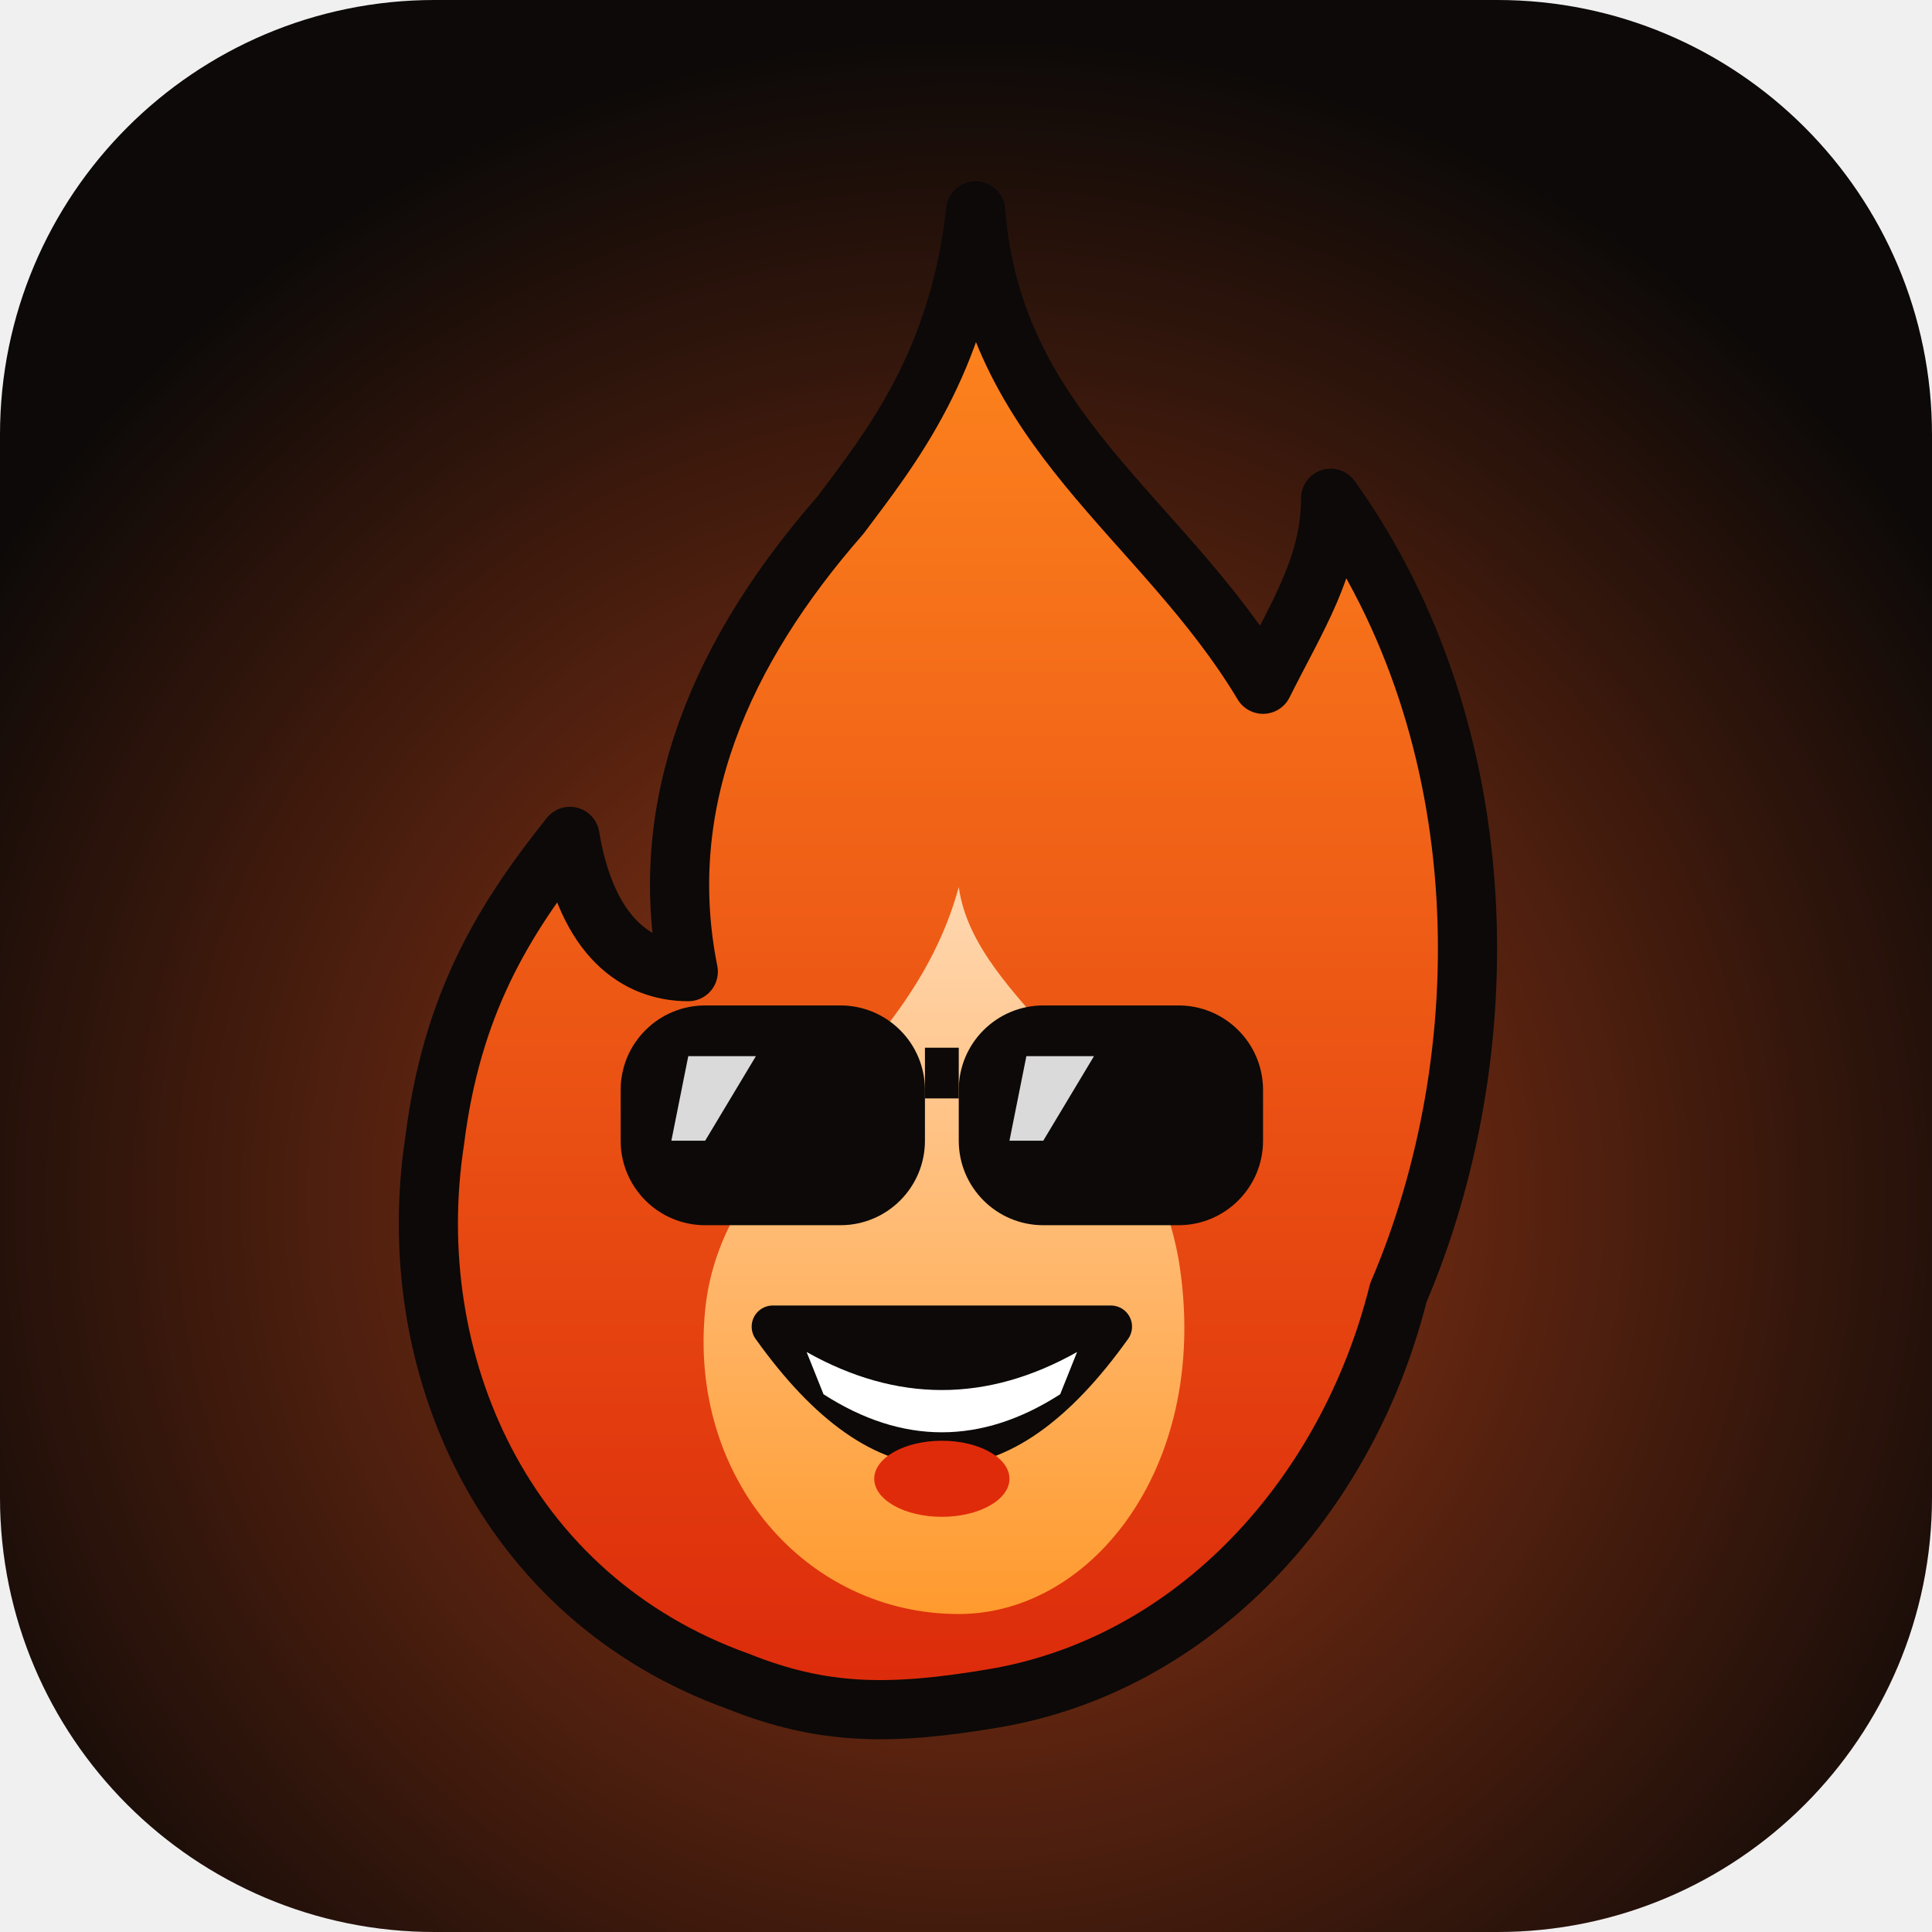
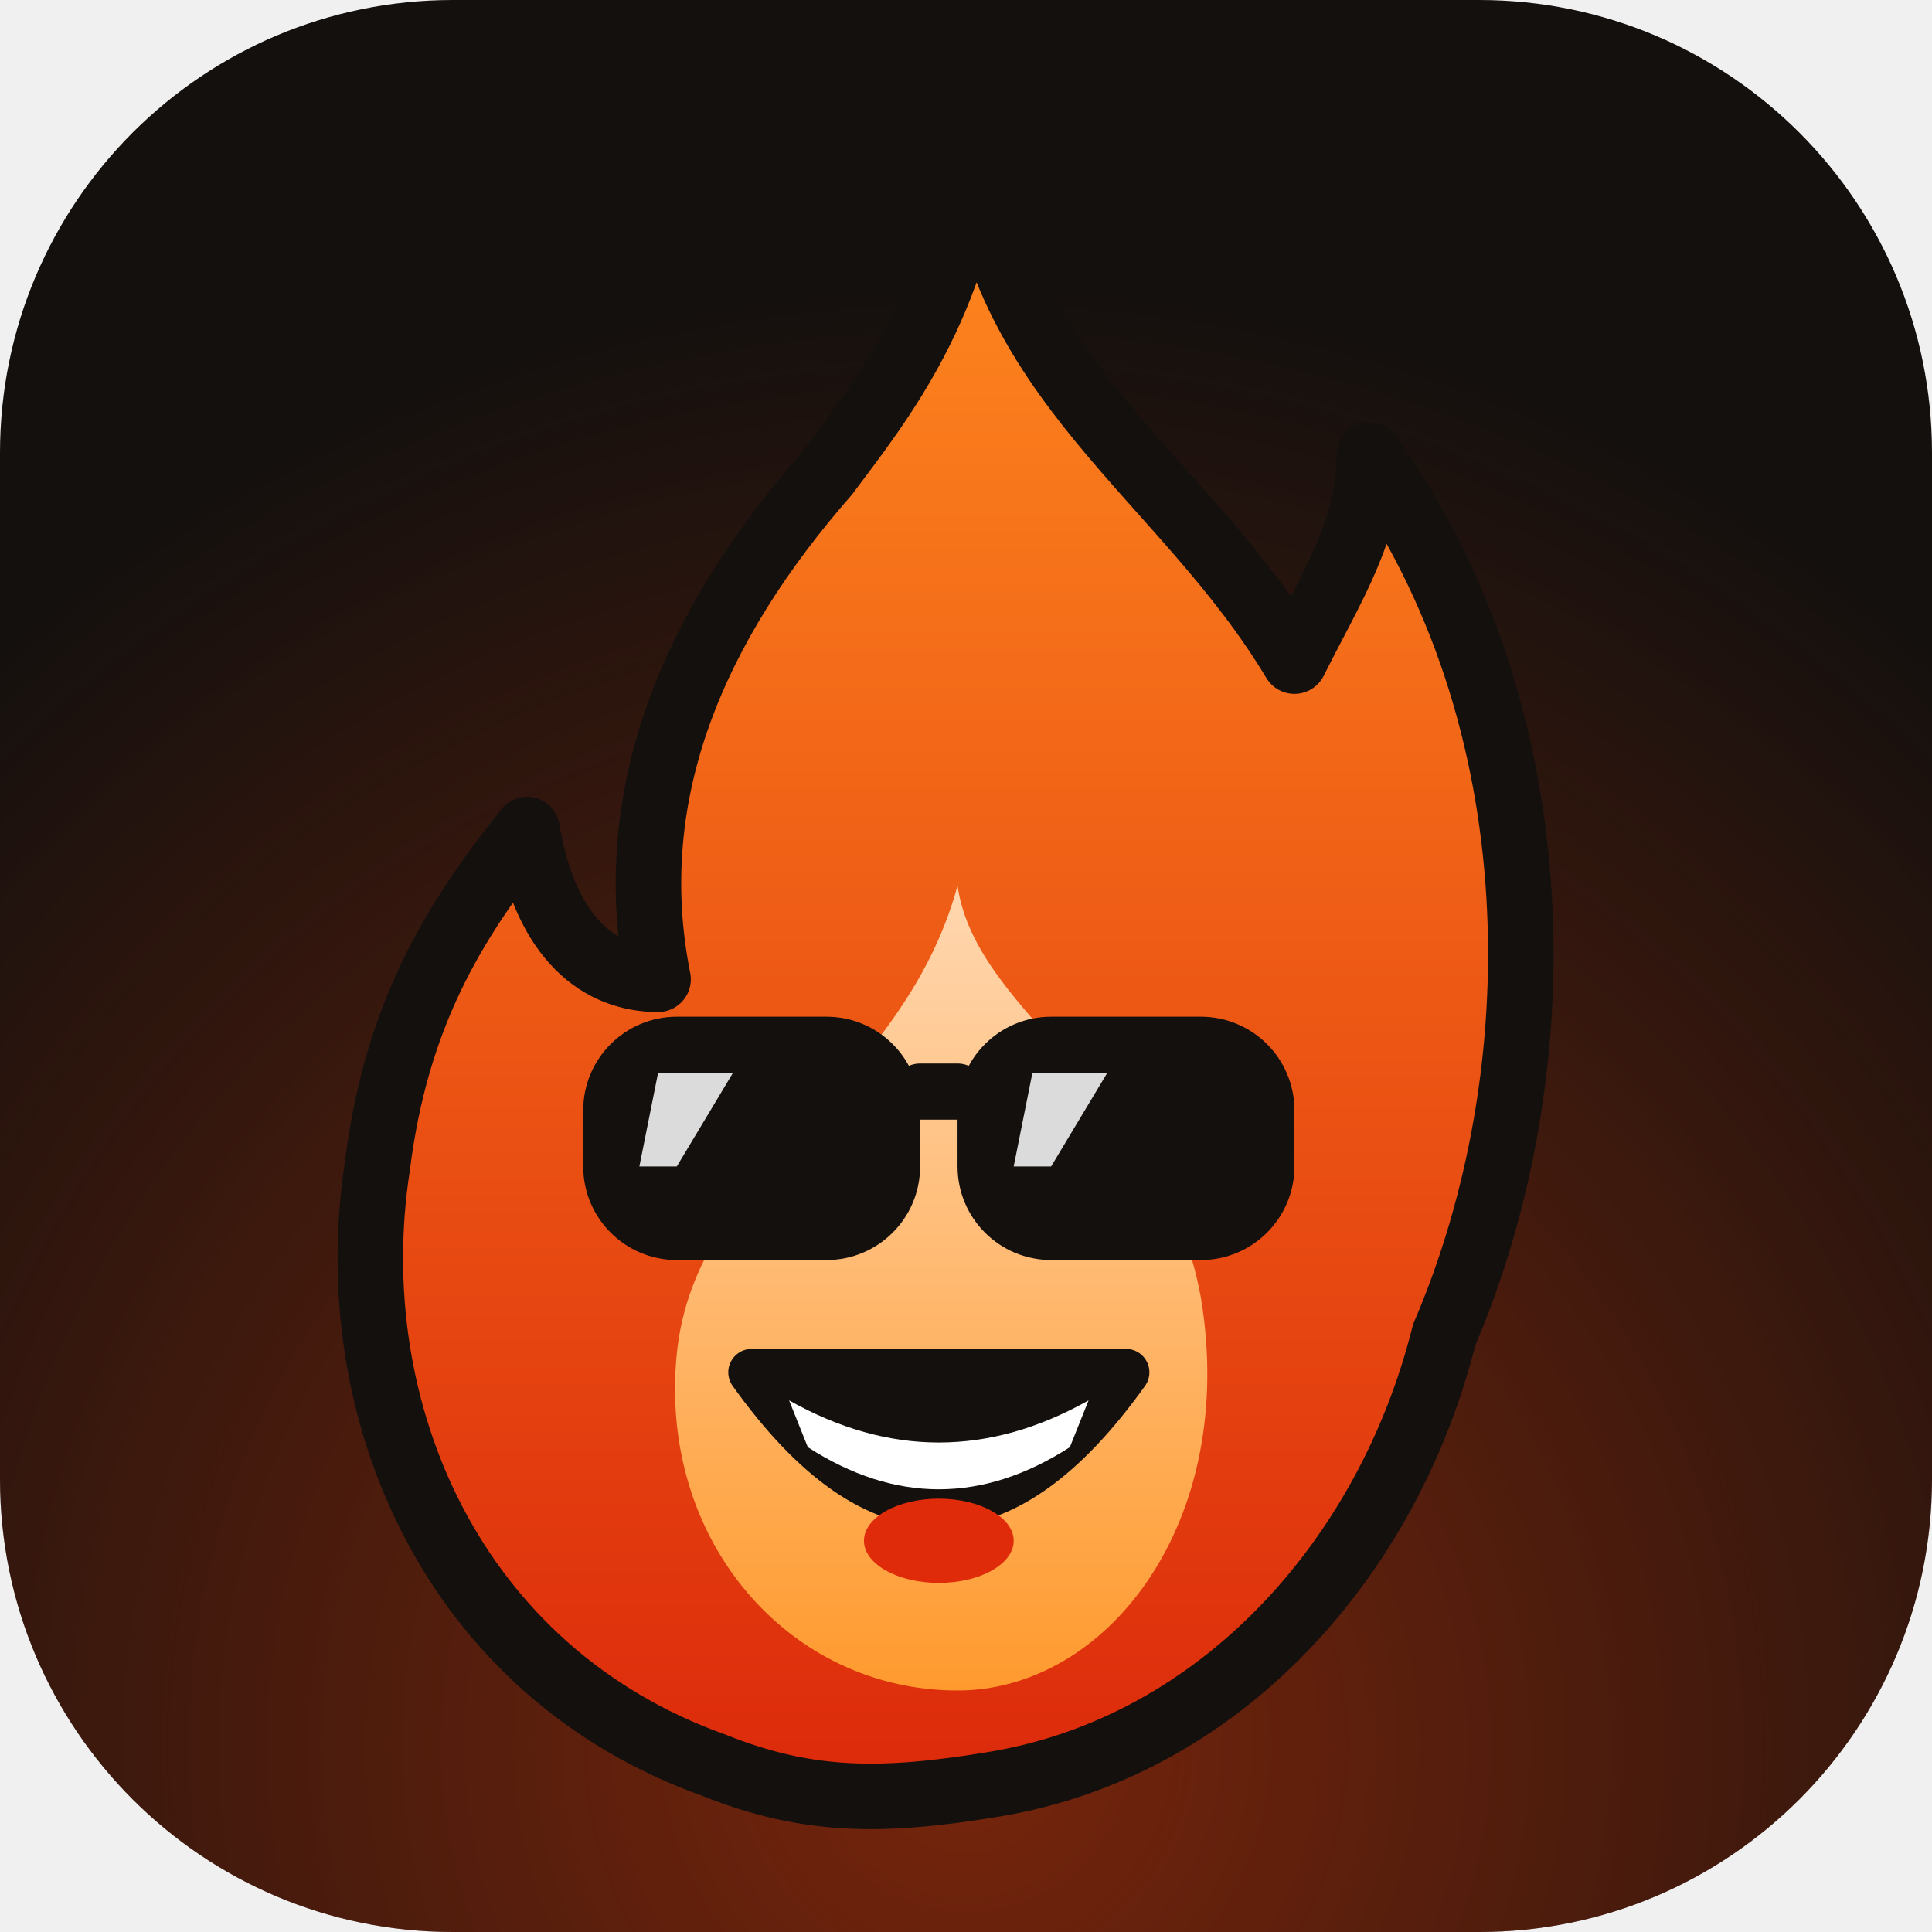
- <svg xmlns="http://www.w3.org/2000/svg" viewBox="0 0 240 240">
+ <svg xmlns="http://www.w3.org/2000/svg" viewBox="0 0 64 64" shape-rendering="geometricPrecision">
  <defs>
-     <radialGradient id="g" cx="0.5" cy="0.62" r="0.6">
-       <stop offset="0" stop-color="#FF5A1F" stop-opacity="0.6" />
-       <stop offset="1" stop-color="#FF5A1F" stop-opacity="0" />
+     <radialGradient id="glow" cx="0.5" cy="0.9" r="0.75">
+       <stop offset="0" stop-color="#C8360A" stop-opacity="0.55" />
+       <stop offset="1" stop-color="#C8360A" stop-opacity="0" />
    </radialGradient>
-     <linearGradient id="f" x1="0" y1="0" x2="0" y2="1">
+     <linearGradient id="flame" x1="0" y1="0" x2="0" y2="1">
      <stop offset="0" stop-color="#FF8A1F" />
      <stop offset="1" stop-color="#DC2A0B" />
    </linearGradient>
-     <linearGradient id="b" x1="0" y1="0" x2="0" y2="1">
+     <linearGradient id="belly" x1="0" y1="0" x2="0" y2="1">
      <stop offset="0" stop-color="#FFD7B0" />
      <stop offset="1" stop-color="#FF9A2E" />
    </linearGradient>
  </defs>
-   <rect width="240" height="240" rx="54" fill="#0C0908" />
-   <rect width="240" height="240" rx="54" fill="url(#g)" />
-   <g transform="translate(12 22) scale(1.05)" stroke-linejoin="round">
-     <path d="M104 4 C106 30 126 40 138 60 C142 52 146 46 146 38 C166 66 166 104 154 132 C148 156 130 176 106 180 C94 182 86 182 76 178 C48 168 36 140 40 114 C42 98 48 88 56 78 C58 90 64 94 70 94 C66 74 74 56 88 40 C94 32 102 22 104 4 Z" fill="url(#f)" stroke="#0C0908" stroke-width="7" />
-     <path d="M102 84 C104 98 124 106 128 128 C132 152 118 170 102 170 C84 170 70 154 72 134 C74 114 96 106 102 84 Z" fill="url(#b)" />
-     <rect x="62" y="98" width="36" height="26" rx="10" fill="#0C0908" />
-     <rect x="102" y="98" width="36" height="26" rx="10" fill="#0C0908" />
-     <path d="M98 106 L102 106" stroke="#0C0908" stroke-width="6" />
-     <path d="M70 104 L78 104 L72 114 L68 114 Z" fill="#fff" opacity=".85" />
-     <path d="M110 104 L118 104 L112 114 L108 114 Z" fill="#fff" opacity=".85" />
-     <path d="M80 136 Q100 164 120 136 Z" fill="#0C0908" stroke="#0C0908" stroke-width="5" />
-     <path d="M84 139 Q100 148 116 139 L114 144 Q100 153 86 144 Z" fill="#fff" />
+   <rect width="64" height="64" rx="15" fill="#14100E" />
+   <rect width="64" height="64" rx="15" fill="url(#glow)" />
+   <g transform="translate(0.1 3.3) scale(0.31)" stroke-linejoin="round" stroke-linecap="round">
+     <path d="M104 4 C106 30 126 40 138 60 C142 52 146 46 146 38 C166 66 166 104 154 132 C148 156 130 176 106 180 C94 182 86 182 76 178 C48 168 36 140 40 114 C42 98 48 88 56 78 C58 90 64 94 70 94 C66 74 74 56 88 40 C94 32 102 22 104 4 Z" fill="url(#flame)" stroke="#14100E" stroke-width="7" />
+     <path d="M102 84 C104 98 124 106 128 128 C132 152 118 170 102 170 C84 170 70 154 72 134 C74 114 96 106 102 84 Z" fill="url(#belly)" />
+     <rect x="62" y="98" width="36" height="26" rx="10" fill="#14100E" />
+     <rect x="102" y="98" width="36" height="26" rx="10" fill="#14100E" />
+     <path d="M98 106 L102 106" stroke="#14100E" stroke-width="6" />
+     <path d="M70 104 L78 104 L72 114 L68 114 Z" fill="#FFFFFF" opacity=".85" />
+     <path d="M110 104 L118 104 L112 114 L108 114 Z" fill="#FFFFFF" opacity=".85" />
+     <path d="M80 136 Q100 164 120 136 Z" fill="#14100E" stroke="#14100E" stroke-width="5" />
+     <path d="M84 139 Q100 148 116 139 L114 144 Q100 153 86 144 Z" fill="#FFFFFF" />
    <ellipse cx="100" cy="154" rx="8" ry="4.5" fill="#E02B0B" />
  </g>
</svg>
